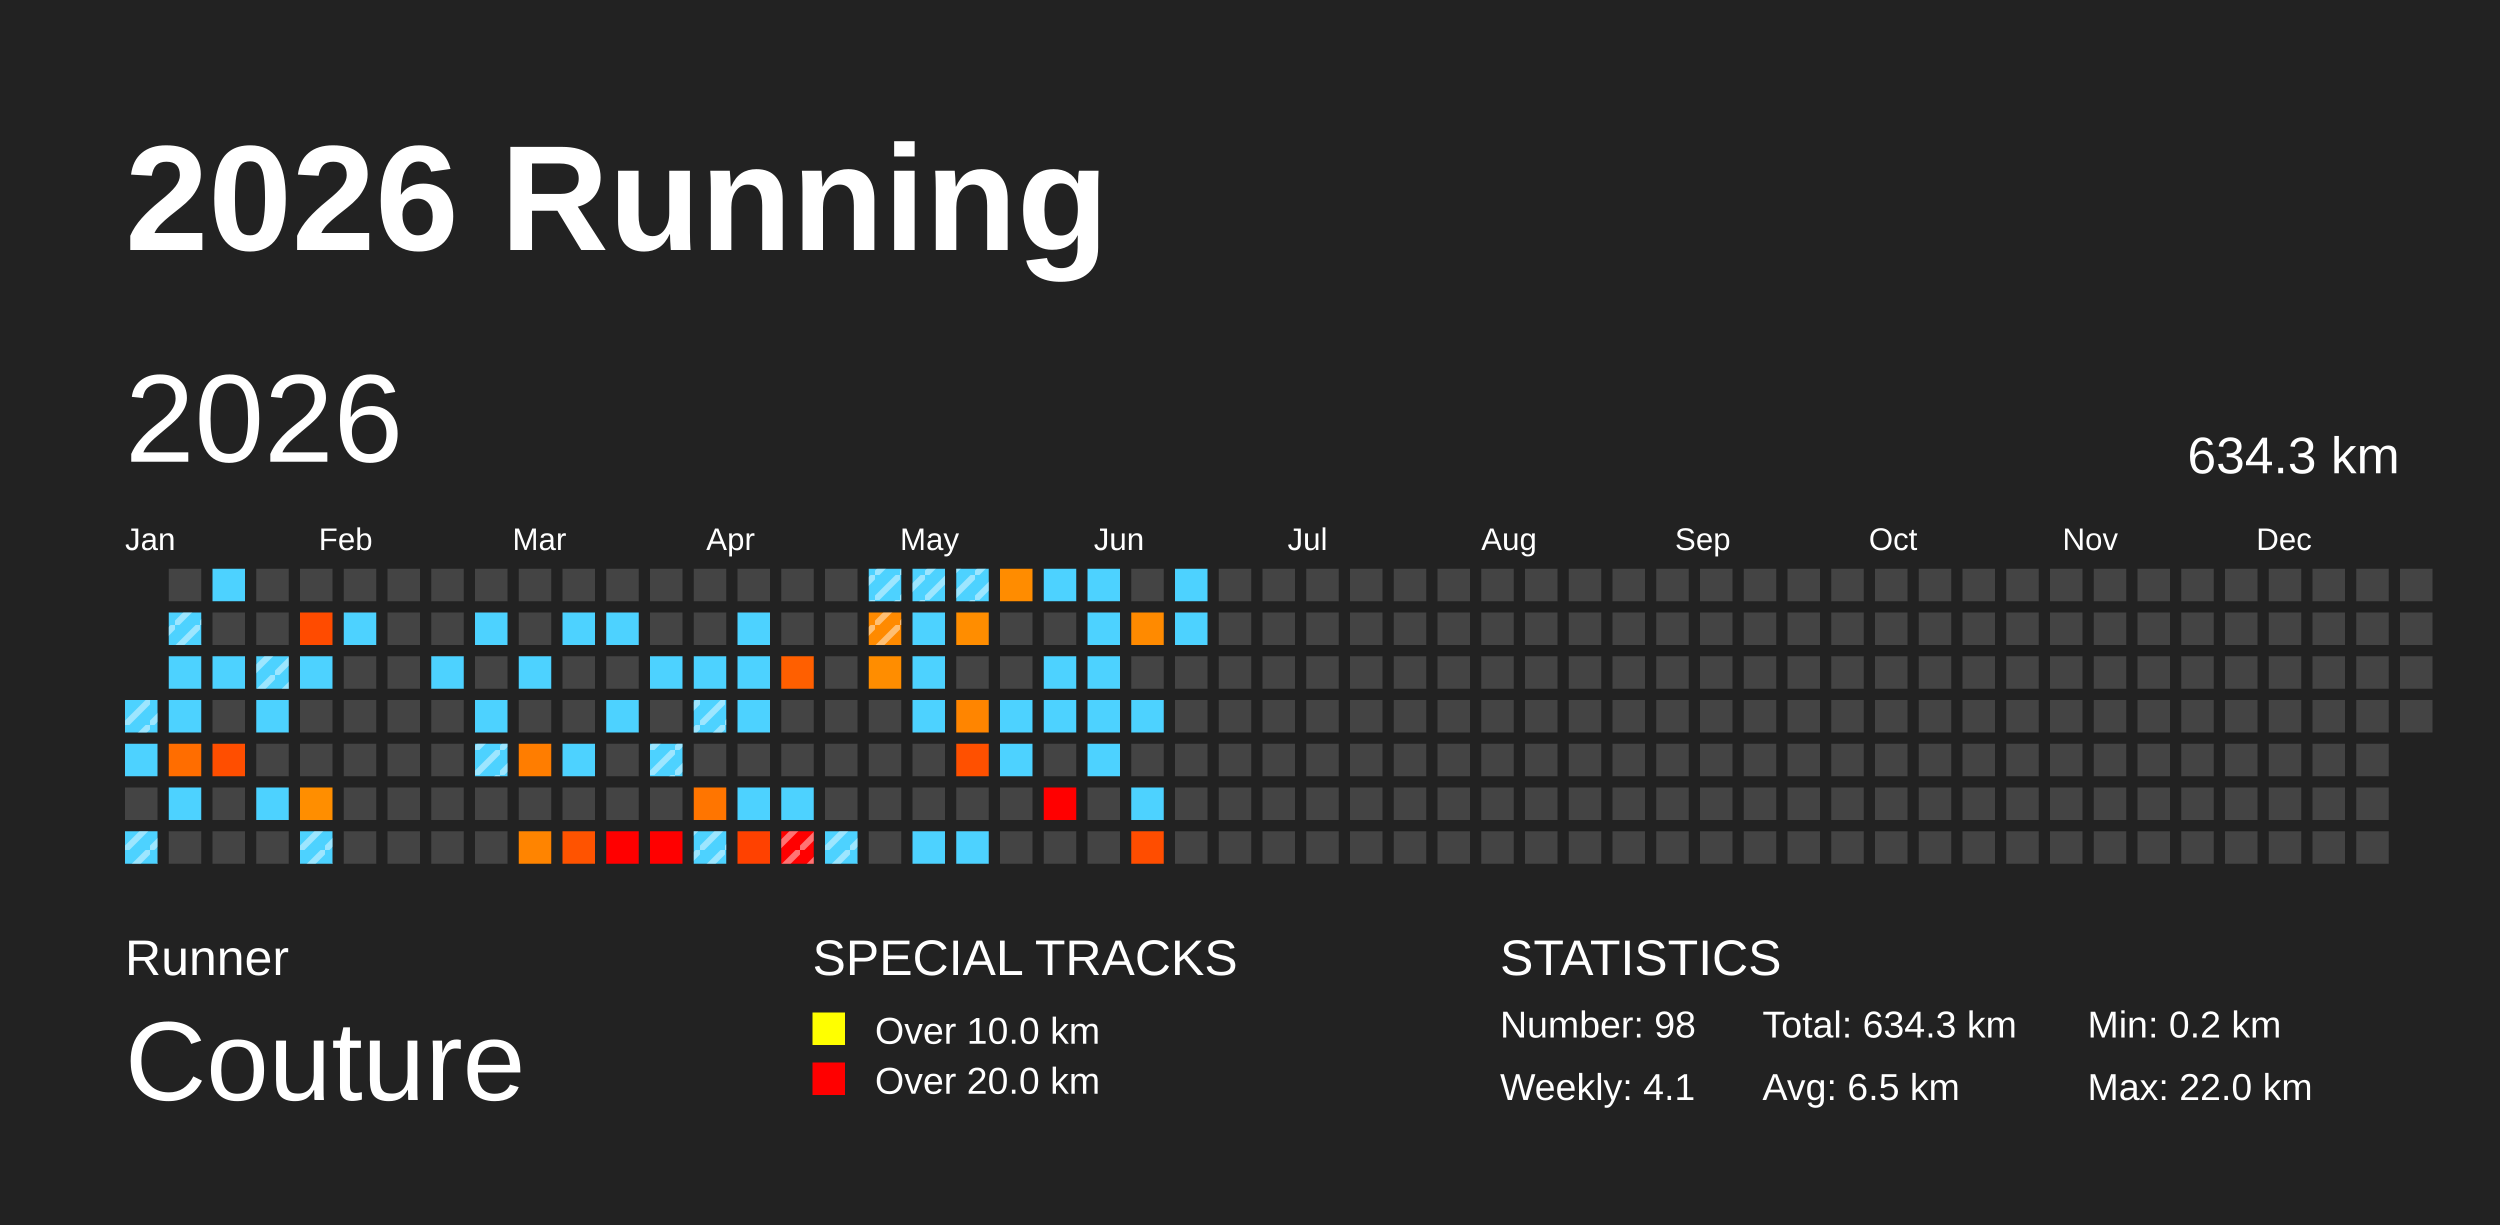
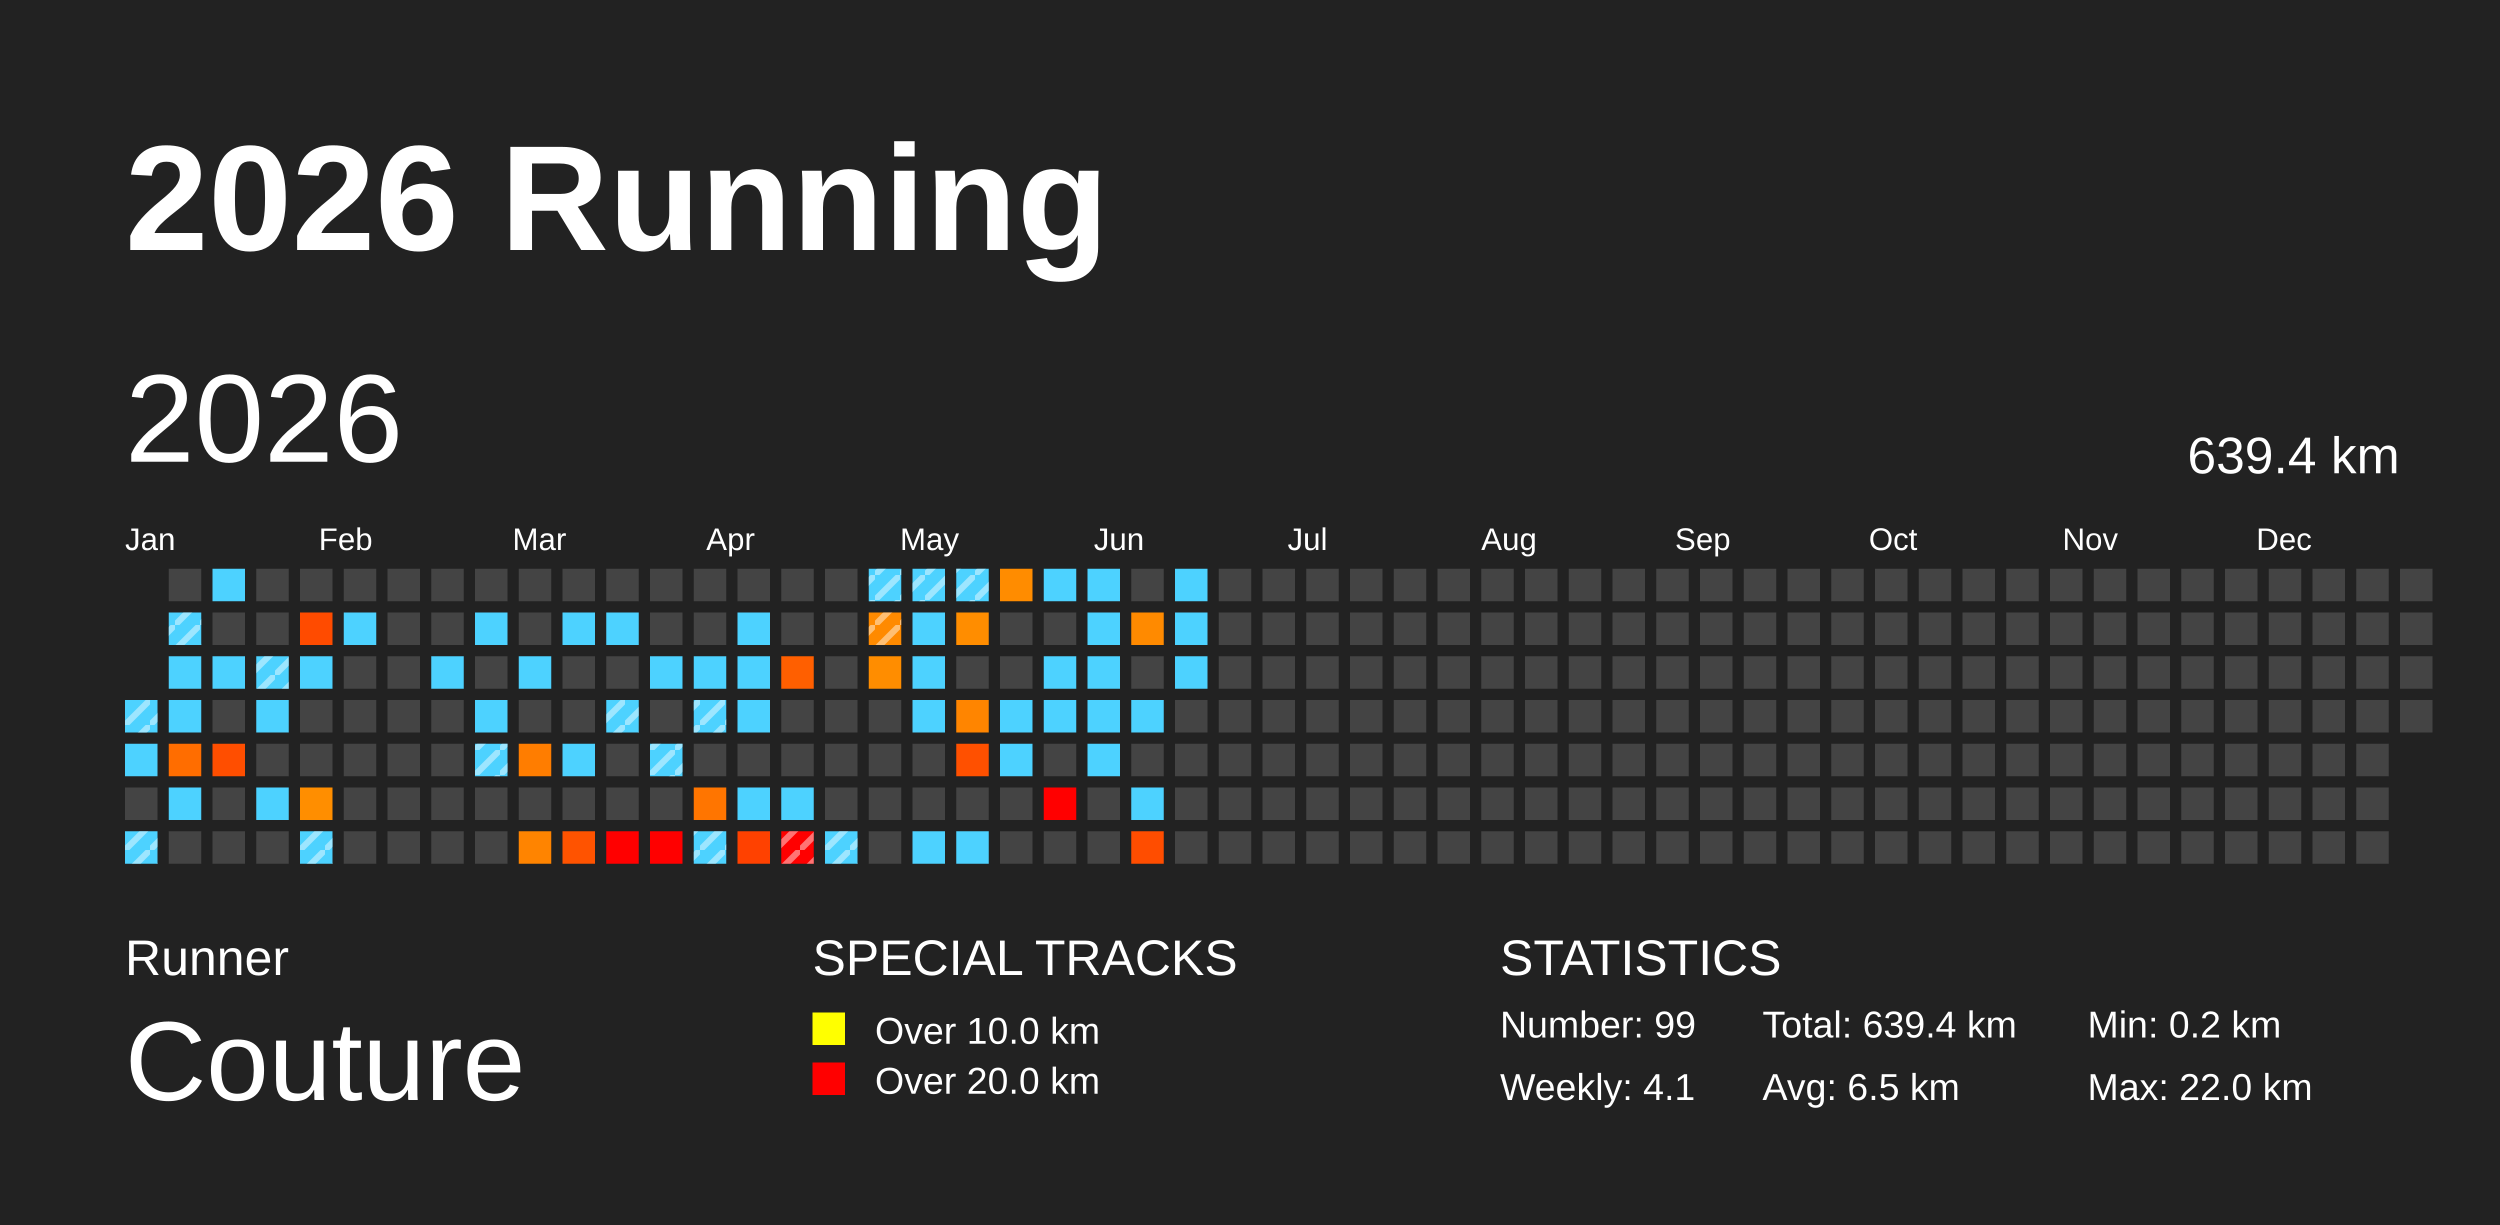
<svg xmlns="http://www.w3.org/2000/svg" baseProfile="full" height="98mm" version="1.1" viewBox="0,0,200,98" width="200mm">
  <defs>
    <pattern height="2" id="indoor-stripe" patternUnits="userSpaceOnUse" width="2">
      <line stroke="white" stroke-opacity="0.45" stroke-width="0.5" x1="0" x2="2" y1="2" y2="0" />
    </pattern>
  </defs>
  <rect fill="#222222" height="98" width="200" x="0" y="0" />
  <text fill="#FFFFFF" style="font-size:12px; font-family:Arial; font-weight:bold;" x="10" y="20">2026 Running</text>
  <text fill="#FFFFFF" style="font-size:4px; font-family:Arial" x="10" y="78">Runner</text>
  <text fill="#FFFFFF" style="font-size:9px; font-family:Arial" x="10" y="88">Couture</text>
  <text fill="#FFFFFF" style="font-size:4px; font-family:Arial" x="65" y="78">SPECIAL TRACKS</text>
  <rect fill="yellow" height="2.6" width="2.6" x="65" y="81" />
  <text fill="#FFFFFF" style="font-size:3px; font-family:Arial" x="70" y="83.5">Over 10.0 km</text>
  <rect fill="red" height="2.6" width="2.6" x="65" y="85" />
  <text fill="#FFFFFF" style="font-size:3px; font-family:Arial" x="70" y="87.5">Over 20.0 km</text>
  <text fill="#FFFFFF" style="font-size:4px; font-family:Arial" x="120" y="78">STATISTICS</text>
-   <text fill="#FFFFFF" style="font-size:3px; font-family:Arial" x="120" y="83">Number: 98</text>
+   <text fill="#FFFFFF" style="font-size:3px; font-family:Arial" x="120" y="83">Number: 99</text>
  <text fill="#FFFFFF" style="font-size:3px; font-family:Arial" x="120" y="88">Weekly: 4.1</text>
-   <text fill="#FFFFFF" style="font-size:3px; font-family:Arial" x="141" y="83">Total: 634.3 km</text>
+   <text fill="#FFFFFF" style="font-size:3px; font-family:Arial" x="141" y="83">Total: 639.4 km</text>
  <text fill="#FFFFFF" style="font-size:3px; font-family:Arial" x="141" y="88">Avg: 6.5 km</text>
  <text fill="#FFFFFF" style="font-size:3px; font-family:Arial" x="167" y="83">Min: 0.2 km</text>
  <text fill="#FFFFFF" style="font-size:3px; font-family:Arial" x="167" y="88">Max: 22.0 km</text>
  <text dominant-baseline="hanging" fill="#FFFFFF" style="font-size:10.0px; font-family:Arial;" x="10" y="30">2026</text>
-   <text dominant-baseline="hanging" fill="#FFFFFF" style="font-size:4.125px; font-family:Arial;" x="175" y="35">634.3 km</text>
+   <text dominant-baseline="hanging" fill="#FFFFFF" style="font-size:4.125px; font-family:Arial;" x="175" y="35">639.4 km</text>
  <text fill="#FFFFFF" style="font-size:2.5px; font-family:Arial" x="10.0" y="44">Jan</text>
  <text fill="#FFFFFF" style="font-size:2.5px; font-family:Arial" x="25.5" y="44">Feb</text>
  <text fill="#FFFFFF" style="font-size:2.5px; font-family:Arial" x="41.0" y="44">Mar</text>
  <text fill="#FFFFFF" style="font-size:2.5px; font-family:Arial" x="56.5" y="44">Apr</text>
  <text fill="#FFFFFF" style="font-size:2.5px; font-family:Arial" x="72.0" y="44">May</text>
  <text fill="#FFFFFF" style="font-size:2.5px; font-family:Arial" x="87.5" y="44">Jun</text>
  <text fill="#FFFFFF" style="font-size:2.5px; font-family:Arial" x="103.0" y="44">Jul</text>
  <text fill="#FFFFFF" style="font-size:2.5px; font-family:Arial" x="118.5" y="44">Aug</text>
  <text fill="#FFFFFF" style="font-size:2.5px; font-family:Arial" x="134.0" y="44">Sep</text>
  <text fill="#FFFFFF" style="font-size:2.5px; font-family:Arial" x="149.5" y="44">Oct</text>
  <text fill="#FFFFFF" style="font-size:2.5px; font-family:Arial" x="165.0" y="44">Nov</text>
  <text fill="#FFFFFF" style="font-size:2.5px; font-family:Arial" x="180.5" y="44">Dec</text>
  <rect fill="#4dd2ff" height="2.6" width="2.6" x="10.0" y="56.0" />
  <rect fill="url(#indoor-stripe)" height="2.6" width="2.6" x="10.0" y="56.0" />
  <rect fill="#4dd2ff" height="2.6" width="2.6" x="10.0" y="59.5" />
  <rect fill="#444444" height="2.6" width="2.6" x="10.0" y="63.0" />
  <rect fill="#4dd2ff" height="2.6" width="2.6" x="10.0" y="66.5" />
  <rect fill="url(#indoor-stripe)" height="2.6" width="2.6" x="10.0" y="66.5" />
  <rect fill="#444444" height="2.6" width="2.6" x="13.5" y="45.5" />
  <rect fill="#4dd2ff" height="2.6" width="2.6" x="13.5" y="49.0" />
  <rect fill="url(#indoor-stripe)" height="2.6" width="2.6" x="13.5" y="49.0" />
  <rect fill="#4dd2ff" height="2.6" width="2.6" x="13.5" y="52.5" />
  <rect fill="#4dd2ff" height="2.6" width="2.6" x="13.5" y="56.0" />
  <rect fill="#ff6d00" height="2.6" width="2.6" x="13.5" y="59.5" />
  <rect fill="#4dd2ff" height="2.6" width="2.6" x="13.5" y="63.0" />
  <rect fill="#444444" height="2.6" width="2.6" x="13.5" y="66.5" />
  <rect fill="#4dd2ff" height="2.6" width="2.6" x="17.0" y="45.5" />
  <rect fill="#444444" height="2.6" width="2.6" x="17.0" y="49.0" />
  <rect fill="#4dd2ff" height="2.6" width="2.6" x="17.0" y="52.5" />
  <rect fill="#444444" height="2.6" width="2.6" x="17.0" y="56.0" />
  <rect fill="#ff4e00" height="2.6" width="2.6" x="17.0" y="59.5" />
  <rect fill="#444444" height="2.6" width="2.6" x="17.0" y="63.0" />
  <rect fill="#444444" height="2.6" width="2.6" x="17.0" y="66.5" />
  <rect fill="#444444" height="2.6" width="2.6" x="20.5" y="45.5" />
  <rect fill="#444444" height="2.6" width="2.6" x="20.5" y="49.0" />
  <rect fill="#4dd2ff" height="2.6" width="2.6" x="20.5" y="52.5" />
  <rect fill="url(#indoor-stripe)" height="2.6" width="2.6" x="20.5" y="52.5" />
  <rect fill="#4dd2ff" height="2.6" width="2.6" x="20.5" y="56.0" />
  <rect fill="#444444" height="2.6" width="2.6" x="20.5" y="59.5" />
  <rect fill="#4dd2ff" height="2.6" width="2.6" x="20.5" y="63.0" />
  <rect fill="#444444" height="2.6" width="2.6" x="20.5" y="66.5" />
  <rect fill="#444444" height="2.6" width="2.6" x="24.0" y="45.5" />
  <rect fill="#ff4b00" height="2.6" width="2.6" x="24.0" y="49.0" />
  <rect fill="#4dd2ff" height="2.6" width="2.6" x="24.0" y="52.5" />
  <rect fill="#444444" height="2.6" width="2.6" x="24.0" y="56.0" />
  <rect fill="#444444" height="2.6" width="2.6" x="24.0" y="59.5" />
  <rect fill="#ff8e00" height="2.6" width="2.6" x="24.0" y="63.0" />
  <rect fill="#4dd2ff" height="2.6" width="2.6" x="24.0" y="66.5" />
  <rect fill="url(#indoor-stripe)" height="2.6" width="2.6" x="24.0" y="66.5" />
  <rect fill="#444444" height="2.6" width="2.6" x="27.5" y="45.5" />
  <rect fill="#4dd2ff" height="2.6" width="2.6" x="27.5" y="49.0" />
  <rect fill="#444444" height="2.6" width="2.6" x="27.5" y="52.5" />
  <rect fill="#444444" height="2.6" width="2.6" x="27.5" y="56.0" />
  <rect fill="#444444" height="2.6" width="2.6" x="27.5" y="59.5" />
  <rect fill="#444444" height="2.6" width="2.6" x="27.5" y="63.0" />
  <rect fill="#444444" height="2.6" width="2.6" x="27.5" y="66.5" />
  <rect fill="#444444" height="2.6" width="2.6" x="31.0" y="45.5" />
  <rect fill="#444444" height="2.6" width="2.6" x="31.0" y="49.0" />
  <rect fill="#444444" height="2.6" width="2.6" x="31.0" y="52.5" />
  <rect fill="#444444" height="2.6" width="2.6" x="31.0" y="56.0" />
  <rect fill="#444444" height="2.6" width="2.6" x="31.0" y="59.5" />
  <rect fill="#444444" height="2.6" width="2.6" x="31.0" y="63.0" />
  <rect fill="#444444" height="2.6" width="2.6" x="31.0" y="66.5" />
  <rect fill="#444444" height="2.6" width="2.6" x="34.5" y="45.5" />
  <rect fill="#444444" height="2.6" width="2.6" x="34.5" y="49.0" />
  <rect fill="#4dd2ff" height="2.6" width="2.6" x="34.5" y="52.5" />
  <rect fill="#444444" height="2.6" width="2.6" x="34.5" y="56.0" />
  <rect fill="#444444" height="2.6" width="2.6" x="34.5" y="59.5" />
  <rect fill="#444444" height="2.6" width="2.6" x="34.5" y="63.0" />
  <rect fill="#444444" height="2.6" width="2.6" x="34.5" y="66.5" />
  <rect fill="#444444" height="2.6" width="2.6" x="38.0" y="45.5" />
  <rect fill="#4dd2ff" height="2.6" width="2.6" x="38.0" y="49.0" />
  <rect fill="#444444" height="2.6" width="2.6" x="38.0" y="52.5" />
  <rect fill="#4dd2ff" height="2.6" width="2.6" x="38.0" y="56.0" />
  <rect fill="#4dd2ff" height="2.6" width="2.6" x="38.0" y="59.5" />
  <rect fill="url(#indoor-stripe)" height="2.6" width="2.6" x="38.0" y="59.5" />
  <rect fill="#444444" height="2.6" width="2.6" x="38.0" y="63.0" />
  <rect fill="#444444" height="2.6" width="2.6" x="38.0" y="66.5" />
  <rect fill="#444444" height="2.6" width="2.6" x="41.5" y="45.5" />
  <rect fill="#444444" height="2.6" width="2.6" x="41.5" y="49.0" />
  <rect fill="#4dd2ff" height="2.6" width="2.6" x="41.5" y="52.5" />
  <rect fill="#444444" height="2.6" width="2.6" x="41.5" y="56.0" />
  <rect fill="#ff7d00" height="2.6" width="2.6" x="41.5" y="59.5" />
  <rect fill="#444444" height="2.6" width="2.6" x="41.5" y="63.0" />
  <rect fill="#ff8400" height="2.6" width="2.6" x="41.5" y="66.5" />
  <rect fill="#444444" height="2.6" width="2.6" x="45.0" y="45.5" />
  <rect fill="#4dd2ff" height="2.6" width="2.6" x="45.0" y="49.0" />
  <rect fill="#444444" height="2.6" width="2.6" x="45.0" y="52.5" />
  <rect fill="#444444" height="2.6" width="2.6" x="45.0" y="56.0" />
  <rect fill="#4dd2ff" height="2.6" width="2.6" x="45.0" y="59.5" />
  <rect fill="#444444" height="2.6" width="2.6" x="45.0" y="63.0" />
  <rect fill="#ff5300" height="2.6" width="2.6" x="45.0" y="66.5" />
  <rect fill="#444444" height="2.6" width="2.6" x="48.5" y="45.5" />
  <rect fill="#4dd2ff" height="2.6" width="2.6" x="48.5" y="49.0" />
  <rect fill="#444444" height="2.6" width="2.6" x="48.5" y="52.5" />
  <rect fill="#4dd2ff" height="2.6" width="2.6" x="48.5" y="56.0" />
+   <rect fill="url(#indoor-stripe)" height="2.6" width="2.6" x="48.5" y="56.0" />
  <rect fill="#444444" height="2.6" width="2.6" x="48.5" y="59.5" />
  <rect fill="#444444" height="2.6" width="2.6" x="48.5" y="63.0" />
  <rect fill="red" height="2.6" width="2.6" x="48.5" y="66.5" />
  <rect fill="#444444" height="2.6" width="2.6" x="52.0" y="45.5" />
  <rect fill="#444444" height="2.6" width="2.6" x="52.0" y="49.0" />
  <rect fill="#4dd2ff" height="2.6" width="2.6" x="52.0" y="52.5" />
  <rect fill="#444444" height="2.6" width="2.6" x="52.0" y="56.0" />
  <rect fill="#4dd2ff" height="2.6" width="2.6" x="52.0" y="59.5" />
  <rect fill="url(#indoor-stripe)" height="2.6" width="2.6" x="52.0" y="59.5" />
  <rect fill="#444444" height="2.6" width="2.6" x="52.0" y="63.0" />
  <rect fill="red" height="2.6" width="2.6" x="52.0" y="66.5" />
  <rect fill="#444444" height="2.6" width="2.6" x="55.5" y="45.5" />
  <rect fill="#444444" height="2.6" width="2.6" x="55.5" y="49.0" />
  <rect fill="#4dd2ff" height="2.6" width="2.6" x="55.5" y="52.5" />
  <rect fill="#4dd2ff" height="2.6" width="2.6" x="55.5" y="56.0" />
  <rect fill="url(#indoor-stripe)" height="2.6" width="2.6" x="55.5" y="56.0" />
  <rect fill="#444444" height="2.6" width="2.6" x="55.5" y="59.5" />
  <rect fill="#ff7500" height="2.6" width="2.6" x="55.5" y="63.0" />
  <rect fill="#4dd2ff" height="2.6" width="2.6" x="55.5" y="66.5" />
  <rect fill="url(#indoor-stripe)" height="2.6" width="2.6" x="55.5" y="66.5" />
  <rect fill="#444444" height="2.6" width="2.6" x="59.0" y="45.5" />
  <rect fill="#4dd2ff" height="2.6" width="2.6" x="59.0" y="49.0" />
  <rect fill="#4dd2ff" height="2.6" width="2.6" x="59.0" y="52.5" />
  <rect fill="#4dd2ff" height="2.6" width="2.6" x="59.0" y="56.0" />
  <rect fill="#444444" height="2.6" width="2.6" x="59.0" y="59.5" />
  <rect fill="#4dd2ff" height="2.6" width="2.6" x="59.0" y="63.0" />
  <rect fill="#ff4100" height="2.6" width="2.6" x="59.0" y="66.5" />
  <rect fill="#444444" height="2.6" width="2.6" x="62.5" y="45.5" />
  <rect fill="#444444" height="2.6" width="2.6" x="62.5" y="49.0" />
  <rect fill="#ff5f00" height="2.6" width="2.6" x="62.5" y="52.5" />
  <rect fill="#444444" height="2.6" width="2.6" x="62.5" y="56.0" />
  <rect fill="#444444" height="2.6" width="2.6" x="62.5" y="59.5" />
  <rect fill="#4dd2ff" height="2.6" width="2.6" x="62.5" y="63.0" />
  <rect fill="red" height="2.6" width="2.6" x="62.5" y="66.5" />
  <rect fill="url(#indoor-stripe)" height="2.6" width="2.6" x="62.5" y="66.5" />
  <rect fill="#444444" height="2.6" width="2.6" x="66.0" y="45.5" />
  <rect fill="#444444" height="2.6" width="2.6" x="66.0" y="49.0" />
  <rect fill="#444444" height="2.6" width="2.6" x="66.0" y="52.5" />
  <rect fill="#444444" height="2.6" width="2.6" x="66.0" y="56.0" />
  <rect fill="#444444" height="2.6" width="2.6" x="66.0" y="59.5" />
  <rect fill="#444444" height="2.6" width="2.6" x="66.0" y="63.0" />
  <rect fill="#4dd2ff" height="2.6" width="2.6" x="66.0" y="66.5" />
  <rect fill="url(#indoor-stripe)" height="2.6" width="2.6" x="66.0" y="66.5" />
  <rect fill="#4dd2ff" height="2.6" width="2.6" x="69.5" y="45.5" />
  <rect fill="url(#indoor-stripe)" height="2.6" width="2.6" x="69.5" y="45.5" />
  <rect fill="#ff8a00" height="2.6" width="2.6" x="69.5" y="49.0" />
  <rect fill="url(#indoor-stripe)" height="2.6" width="2.6" x="69.5" y="49.0" />
  <rect fill="#ff8d00" height="2.6" width="2.6" x="69.5" y="52.5" />
  <rect fill="#444444" height="2.6" width="2.6" x="69.5" y="56.0" />
  <rect fill="#444444" height="2.6" width="2.6" x="69.5" y="59.5" />
  <rect fill="#444444" height="2.6" width="2.6" x="69.5" y="63.0" />
  <rect fill="#444444" height="2.6" width="2.6" x="69.5" y="66.5" />
  <rect fill="#4dd2ff" height="2.6" width="2.6" x="73.0" y="45.5" />
  <rect fill="url(#indoor-stripe)" height="2.6" width="2.6" x="73.0" y="45.5" />
  <rect fill="#4dd2ff" height="2.6" width="2.6" x="73.0" y="49.0" />
  <rect fill="#4dd2ff" height="2.6" width="2.6" x="73.0" y="52.5" />
  <rect fill="#4dd2ff" height="2.6" width="2.6" x="73.0" y="56.0" />
  <rect fill="#444444" height="2.6" width="2.6" x="73.0" y="59.5" />
  <rect fill="#444444" height="2.6" width="2.6" x="73.0" y="63.0" />
  <rect fill="#4dd2ff" height="2.6" width="2.6" x="73.0" y="66.5" />
  <rect fill="#4dd2ff" height="2.6" width="2.6" x="76.5" y="45.5" />
  <rect fill="url(#indoor-stripe)" height="2.6" width="2.6" x="76.5" y="45.5" />
  <rect fill="#ff8d00" height="2.6" width="2.6" x="76.5" y="49.0" />
  <rect fill="#444444" height="2.6" width="2.6" x="76.5" y="52.5" />
  <rect fill="#ff8500" height="2.6" width="2.6" x="76.5" y="56.0" />
  <rect fill="#ff5000" height="2.6" width="2.6" x="76.5" y="59.5" />
  <rect fill="#444444" height="2.6" width="2.6" x="76.5" y="63.0" />
  <rect fill="#4dd2ff" height="2.6" width="2.6" x="76.5" y="66.5" />
  <rect fill="#ff8c00" height="2.6" width="2.6" x="80.0" y="45.5" />
  <rect fill="#444444" height="2.6" width="2.6" x="80.0" y="49.0" />
  <rect fill="#444444" height="2.6" width="2.6" x="80.0" y="52.5" />
  <rect fill="#4dd2ff" height="2.6" width="2.6" x="80.0" y="56.0" />
  <rect fill="#4dd2ff" height="2.6" width="2.6" x="80.0" y="59.5" />
  <rect fill="#444444" height="2.6" width="2.6" x="80.0" y="63.0" />
  <rect fill="#444444" height="2.6" width="2.6" x="80.0" y="66.5" />
  <rect fill="#4dd2ff" height="2.6" width="2.6" x="83.5" y="45.5" />
  <rect fill="#444444" height="2.6" width="2.6" x="83.5" y="49.0" />
  <rect fill="#4dd2ff" height="2.6" width="2.6" x="83.5" y="52.5" />
  <rect fill="#4dd2ff" height="2.6" width="2.6" x="83.5" y="56.0" />
  <rect fill="#444444" height="2.6" width="2.6" x="83.5" y="59.5" />
  <rect fill="red" height="2.6" width="2.6" x="83.5" y="63.0" />
  <rect fill="#444444" height="2.6" width="2.6" x="83.5" y="66.5" />
  <rect fill="#4dd2ff" height="2.6" width="2.6" x="87.0" y="45.5" />
  <rect fill="#4dd2ff" height="2.6" width="2.6" x="87.0" y="49.0" />
  <rect fill="#4dd2ff" height="2.6" width="2.6" x="87.0" y="52.5" />
  <rect fill="#4dd2ff" height="2.6" width="2.6" x="87.0" y="56.0" />
  <rect fill="#4dd2ff" height="2.6" width="2.6" x="87.0" y="59.5" />
  <rect fill="#444444" height="2.6" width="2.6" x="87.0" y="63.0" />
  <rect fill="#444444" height="2.6" width="2.6" x="87.0" y="66.5" />
  <rect fill="#444444" height="2.6" width="2.6" x="90.5" y="45.5" />
  <rect fill="#ff8a00" height="2.6" width="2.6" x="90.5" y="49.0" />
  <rect fill="#444444" height="2.6" width="2.6" x="90.5" y="52.5" />
  <rect fill="#4dd2ff" height="2.6" width="2.6" x="90.5" y="56.0" />
  <rect fill="#444444" height="2.6" width="2.6" x="90.5" y="59.5" />
  <rect fill="#4dd2ff" height="2.6" width="2.6" x="90.5" y="63.0" />
  <rect fill="#ff4d00" height="2.6" width="2.6" x="90.5" y="66.5" />
  <rect fill="#4dd2ff" height="2.6" width="2.6" x="94.0" y="45.5" />
  <rect fill="#4dd2ff" height="2.6" width="2.6" x="94.0" y="49.0" />
-   <rect fill="#444444" height="2.6" width="2.6" x="94.0" y="52.5" />
+   <rect fill="#4dd2ff" height="2.6" width="2.6" x="94.0" y="52.5" />
  <rect fill="#444444" height="2.6" width="2.6" x="94.0" y="56.0" />
  <rect fill="#444444" height="2.6" width="2.6" x="94.0" y="59.5" />
  <rect fill="#444444" height="2.6" width="2.6" x="94.0" y="63.0" />
  <rect fill="#444444" height="2.6" width="2.6" x="94.0" y="66.5" />
  <rect fill="#444444" height="2.6" width="2.6" x="97.5" y="45.5" />
  <rect fill="#444444" height="2.6" width="2.6" x="97.5" y="49.0" />
  <rect fill="#444444" height="2.6" width="2.6" x="97.5" y="52.5" />
  <rect fill="#444444" height="2.6" width="2.6" x="97.5" y="56.0" />
  <rect fill="#444444" height="2.6" width="2.6" x="97.5" y="59.5" />
  <rect fill="#444444" height="2.6" width="2.6" x="97.5" y="63.0" />
  <rect fill="#444444" height="2.6" width="2.6" x="97.5" y="66.5" />
  <rect fill="#444444" height="2.6" width="2.6" x="101.0" y="45.5" />
  <rect fill="#444444" height="2.6" width="2.6" x="101.0" y="49.0" />
  <rect fill="#444444" height="2.6" width="2.6" x="101.0" y="52.5" />
  <rect fill="#444444" height="2.6" width="2.6" x="101.0" y="56.0" />
  <rect fill="#444444" height="2.6" width="2.6" x="101.0" y="59.5" />
  <rect fill="#444444" height="2.6" width="2.6" x="101.0" y="63.0" />
  <rect fill="#444444" height="2.6" width="2.6" x="101.0" y="66.5" />
  <rect fill="#444444" height="2.6" width="2.6" x="104.5" y="45.5" />
  <rect fill="#444444" height="2.6" width="2.6" x="104.5" y="49.0" />
  <rect fill="#444444" height="2.6" width="2.6" x="104.5" y="52.5" />
  <rect fill="#444444" height="2.6" width="2.6" x="104.5" y="56.0" />
  <rect fill="#444444" height="2.6" width="2.6" x="104.5" y="59.5" />
  <rect fill="#444444" height="2.6" width="2.6" x="104.5" y="63.0" />
  <rect fill="#444444" height="2.6" width="2.6" x="104.5" y="66.5" />
  <rect fill="#444444" height="2.6" width="2.6" x="108.0" y="45.5" />
  <rect fill="#444444" height="2.6" width="2.6" x="108.0" y="49.0" />
  <rect fill="#444444" height="2.6" width="2.6" x="108.0" y="52.5" />
  <rect fill="#444444" height="2.6" width="2.6" x="108.0" y="56.0" />
  <rect fill="#444444" height="2.6" width="2.6" x="108.0" y="59.5" />
  <rect fill="#444444" height="2.6" width="2.6" x="108.0" y="63.0" />
  <rect fill="#444444" height="2.6" width="2.6" x="108.0" y="66.5" />
  <rect fill="#444444" height="2.6" width="2.6" x="111.5" y="45.5" />
  <rect fill="#444444" height="2.6" width="2.6" x="111.5" y="49.0" />
  <rect fill="#444444" height="2.6" width="2.6" x="111.5" y="52.5" />
  <rect fill="#444444" height="2.6" width="2.6" x="111.5" y="56.0" />
  <rect fill="#444444" height="2.6" width="2.6" x="111.5" y="59.5" />
  <rect fill="#444444" height="2.6" width="2.6" x="111.5" y="63.0" />
  <rect fill="#444444" height="2.6" width="2.6" x="111.5" y="66.5" />
  <rect fill="#444444" height="2.6" width="2.6" x="115.0" y="45.5" />
  <rect fill="#444444" height="2.6" width="2.6" x="115.0" y="49.0" />
  <rect fill="#444444" height="2.6" width="2.6" x="115.0" y="52.5" />
  <rect fill="#444444" height="2.6" width="2.6" x="115.0" y="56.0" />
  <rect fill="#444444" height="2.6" width="2.6" x="115.0" y="59.5" />
  <rect fill="#444444" height="2.6" width="2.6" x="115.0" y="63.0" />
  <rect fill="#444444" height="2.6" width="2.6" x="115.0" y="66.5" />
  <rect fill="#444444" height="2.6" width="2.6" x="118.5" y="45.5" />
  <rect fill="#444444" height="2.6" width="2.6" x="118.5" y="49.0" />
  <rect fill="#444444" height="2.6" width="2.6" x="118.5" y="52.5" />
  <rect fill="#444444" height="2.6" width="2.6" x="118.5" y="56.0" />
  <rect fill="#444444" height="2.6" width="2.6" x="118.5" y="59.5" />
  <rect fill="#444444" height="2.6" width="2.6" x="118.5" y="63.0" />
  <rect fill="#444444" height="2.6" width="2.6" x="118.5" y="66.5" />
  <rect fill="#444444" height="2.6" width="2.6" x="122.0" y="45.5" />
  <rect fill="#444444" height="2.6" width="2.6" x="122.0" y="49.0" />
  <rect fill="#444444" height="2.6" width="2.6" x="122.0" y="52.5" />
  <rect fill="#444444" height="2.6" width="2.6" x="122.0" y="56.0" />
  <rect fill="#444444" height="2.6" width="2.6" x="122.0" y="59.5" />
  <rect fill="#444444" height="2.6" width="2.6" x="122.0" y="63.0" />
  <rect fill="#444444" height="2.6" width="2.6" x="122.0" y="66.5" />
  <rect fill="#444444" height="2.6" width="2.6" x="125.5" y="45.5" />
  <rect fill="#444444" height="2.6" width="2.6" x="125.5" y="49.0" />
  <rect fill="#444444" height="2.6" width="2.6" x="125.5" y="52.5" />
  <rect fill="#444444" height="2.6" width="2.6" x="125.5" y="56.0" />
  <rect fill="#444444" height="2.6" width="2.6" x="125.5" y="59.5" />
  <rect fill="#444444" height="2.6" width="2.6" x="125.5" y="63.0" />
  <rect fill="#444444" height="2.6" width="2.6" x="125.5" y="66.5" />
  <rect fill="#444444" height="2.6" width="2.6" x="129.0" y="45.5" />
  <rect fill="#444444" height="2.6" width="2.6" x="129.0" y="49.0" />
  <rect fill="#444444" height="2.6" width="2.6" x="129.0" y="52.5" />
  <rect fill="#444444" height="2.6" width="2.6" x="129.0" y="56.0" />
  <rect fill="#444444" height="2.6" width="2.6" x="129.0" y="59.5" />
  <rect fill="#444444" height="2.6" width="2.6" x="129.0" y="63.0" />
  <rect fill="#444444" height="2.6" width="2.6" x="129.0" y="66.5" />
  <rect fill="#444444" height="2.6" width="2.6" x="132.5" y="45.5" />
  <rect fill="#444444" height="2.6" width="2.6" x="132.5" y="49.0" />
  <rect fill="#444444" height="2.6" width="2.6" x="132.5" y="52.5" />
  <rect fill="#444444" height="2.6" width="2.6" x="132.5" y="56.0" />
  <rect fill="#444444" height="2.6" width="2.6" x="132.5" y="59.5" />
  <rect fill="#444444" height="2.6" width="2.6" x="132.5" y="63.0" />
  <rect fill="#444444" height="2.6" width="2.6" x="132.5" y="66.5" />
  <rect fill="#444444" height="2.6" width="2.6" x="136.0" y="45.5" />
  <rect fill="#444444" height="2.6" width="2.6" x="136.0" y="49.0" />
  <rect fill="#444444" height="2.6" width="2.6" x="136.0" y="52.5" />
  <rect fill="#444444" height="2.6" width="2.6" x="136.0" y="56.0" />
  <rect fill="#444444" height="2.6" width="2.6" x="136.0" y="59.5" />
  <rect fill="#444444" height="2.6" width="2.6" x="136.0" y="63.0" />
  <rect fill="#444444" height="2.6" width="2.6" x="136.0" y="66.5" />
  <rect fill="#444444" height="2.6" width="2.6" x="139.5" y="45.5" />
  <rect fill="#444444" height="2.6" width="2.6" x="139.5" y="49.0" />
  <rect fill="#444444" height="2.6" width="2.6" x="139.5" y="52.5" />
  <rect fill="#444444" height="2.6" width="2.6" x="139.5" y="56.0" />
  <rect fill="#444444" height="2.6" width="2.6" x="139.5" y="59.5" />
  <rect fill="#444444" height="2.6" width="2.6" x="139.5" y="63.0" />
  <rect fill="#444444" height="2.6" width="2.6" x="139.5" y="66.5" />
  <rect fill="#444444" height="2.6" width="2.6" x="143.0" y="45.5" />
  <rect fill="#444444" height="2.6" width="2.6" x="143.0" y="49.0" />
  <rect fill="#444444" height="2.6" width="2.6" x="143.0" y="52.5" />
  <rect fill="#444444" height="2.6" width="2.6" x="143.0" y="56.0" />
  <rect fill="#444444" height="2.6" width="2.6" x="143.0" y="59.5" />
  <rect fill="#444444" height="2.6" width="2.6" x="143.0" y="63.0" />
  <rect fill="#444444" height="2.6" width="2.6" x="143.0" y="66.5" />
  <rect fill="#444444" height="2.6" width="2.6" x="146.5" y="45.5" />
  <rect fill="#444444" height="2.6" width="2.6" x="146.5" y="49.0" />
  <rect fill="#444444" height="2.6" width="2.6" x="146.5" y="52.5" />
  <rect fill="#444444" height="2.6" width="2.6" x="146.5" y="56.0" />
  <rect fill="#444444" height="2.6" width="2.6" x="146.5" y="59.5" />
  <rect fill="#444444" height="2.6" width="2.6" x="146.5" y="63.0" />
  <rect fill="#444444" height="2.6" width="2.6" x="146.5" y="66.5" />
  <rect fill="#444444" height="2.6" width="2.6" x="150.0" y="45.5" />
  <rect fill="#444444" height="2.6" width="2.6" x="150.0" y="49.0" />
  <rect fill="#444444" height="2.6" width="2.6" x="150.0" y="52.5" />
  <rect fill="#444444" height="2.6" width="2.6" x="150.0" y="56.0" />
  <rect fill="#444444" height="2.6" width="2.6" x="150.0" y="59.5" />
  <rect fill="#444444" height="2.6" width="2.6" x="150.0" y="63.0" />
  <rect fill="#444444" height="2.6" width="2.6" x="150.0" y="66.5" />
  <rect fill="#444444" height="2.6" width="2.6" x="153.5" y="45.5" />
  <rect fill="#444444" height="2.6" width="2.6" x="153.5" y="49.0" />
  <rect fill="#444444" height="2.6" width="2.6" x="153.5" y="52.5" />
  <rect fill="#444444" height="2.6" width="2.6" x="153.5" y="56.0" />
  <rect fill="#444444" height="2.6" width="2.6" x="153.5" y="59.5" />
  <rect fill="#444444" height="2.6" width="2.6" x="153.5" y="63.0" />
  <rect fill="#444444" height="2.6" width="2.6" x="153.5" y="66.5" />
  <rect fill="#444444" height="2.6" width="2.6" x="157.0" y="45.5" />
  <rect fill="#444444" height="2.6" width="2.6" x="157.0" y="49.0" />
  <rect fill="#444444" height="2.6" width="2.6" x="157.0" y="52.5" />
  <rect fill="#444444" height="2.6" width="2.6" x="157.0" y="56.0" />
  <rect fill="#444444" height="2.6" width="2.6" x="157.0" y="59.5" />
  <rect fill="#444444" height="2.6" width="2.6" x="157.0" y="63.0" />
  <rect fill="#444444" height="2.6" width="2.6" x="157.0" y="66.5" />
  <rect fill="#444444" height="2.6" width="2.6" x="160.5" y="45.5" />
  <rect fill="#444444" height="2.6" width="2.6" x="160.5" y="49.0" />
  <rect fill="#444444" height="2.6" width="2.6" x="160.5" y="52.5" />
  <rect fill="#444444" height="2.6" width="2.6" x="160.5" y="56.0" />
  <rect fill="#444444" height="2.6" width="2.6" x="160.5" y="59.5" />
  <rect fill="#444444" height="2.6" width="2.6" x="160.5" y="63.0" />
  <rect fill="#444444" height="2.6" width="2.6" x="160.5" y="66.5" />
  <rect fill="#444444" height="2.6" width="2.6" x="164.0" y="45.5" />
  <rect fill="#444444" height="2.6" width="2.6" x="164.0" y="49.0" />
  <rect fill="#444444" height="2.6" width="2.6" x="164.0" y="52.5" />
  <rect fill="#444444" height="2.6" width="2.6" x="164.0" y="56.0" />
  <rect fill="#444444" height="2.6" width="2.6" x="164.0" y="59.5" />
  <rect fill="#444444" height="2.6" width="2.6" x="164.0" y="63.0" />
  <rect fill="#444444" height="2.6" width="2.6" x="164.0" y="66.5" />
  <rect fill="#444444" height="2.6" width="2.6" x="167.5" y="45.5" />
  <rect fill="#444444" height="2.6" width="2.6" x="167.5" y="49.0" />
  <rect fill="#444444" height="2.6" width="2.6" x="167.5" y="52.5" />
  <rect fill="#444444" height="2.6" width="2.6" x="167.5" y="56.0" />
  <rect fill="#444444" height="2.6" width="2.6" x="167.5" y="59.5" />
  <rect fill="#444444" height="2.6" width="2.6" x="167.5" y="63.0" />
  <rect fill="#444444" height="2.6" width="2.6" x="167.5" y="66.5" />
  <rect fill="#444444" height="2.6" width="2.6" x="171.0" y="45.5" />
  <rect fill="#444444" height="2.6" width="2.6" x="171.0" y="49.0" />
  <rect fill="#444444" height="2.6" width="2.6" x="171.0" y="52.5" />
  <rect fill="#444444" height="2.6" width="2.6" x="171.0" y="56.0" />
  <rect fill="#444444" height="2.6" width="2.6" x="171.0" y="59.5" />
  <rect fill="#444444" height="2.6" width="2.6" x="171.0" y="63.0" />
  <rect fill="#444444" height="2.6" width="2.6" x="171.0" y="66.5" />
  <rect fill="#444444" height="2.6" width="2.6" x="174.5" y="45.5" />
  <rect fill="#444444" height="2.6" width="2.6" x="174.5" y="49.0" />
  <rect fill="#444444" height="2.6" width="2.6" x="174.5" y="52.5" />
  <rect fill="#444444" height="2.6" width="2.6" x="174.5" y="56.0" />
  <rect fill="#444444" height="2.6" width="2.6" x="174.5" y="59.5" />
  <rect fill="#444444" height="2.6" width="2.6" x="174.5" y="63.0" />
  <rect fill="#444444" height="2.6" width="2.6" x="174.5" y="66.5" />
  <rect fill="#444444" height="2.6" width="2.6" x="178.0" y="45.5" />
  <rect fill="#444444" height="2.6" width="2.6" x="178.0" y="49.0" />
  <rect fill="#444444" height="2.6" width="2.6" x="178.0" y="52.5" />
  <rect fill="#444444" height="2.6" width="2.6" x="178.0" y="56.0" />
  <rect fill="#444444" height="2.6" width="2.6" x="178.0" y="59.5" />
  <rect fill="#444444" height="2.6" width="2.6" x="178.0" y="63.0" />
  <rect fill="#444444" height="2.6" width="2.6" x="178.0" y="66.5" />
  <rect fill="#444444" height="2.6" width="2.6" x="181.5" y="45.5" />
  <rect fill="#444444" height="2.6" width="2.6" x="181.5" y="49.0" />
  <rect fill="#444444" height="2.6" width="2.6" x="181.5" y="52.5" />
  <rect fill="#444444" height="2.6" width="2.6" x="181.5" y="56.0" />
  <rect fill="#444444" height="2.6" width="2.6" x="181.5" y="59.5" />
  <rect fill="#444444" height="2.6" width="2.6" x="181.5" y="63.0" />
  <rect fill="#444444" height="2.6" width="2.6" x="181.5" y="66.5" />
  <rect fill="#444444" height="2.6" width="2.6" x="185.0" y="45.5" />
  <rect fill="#444444" height="2.6" width="2.6" x="185.0" y="49.0" />
  <rect fill="#444444" height="2.6" width="2.6" x="185.0" y="52.5" />
  <rect fill="#444444" height="2.6" width="2.6" x="185.0" y="56.0" />
  <rect fill="#444444" height="2.6" width="2.6" x="185.0" y="59.5" />
  <rect fill="#444444" height="2.6" width="2.6" x="185.0" y="63.0" />
  <rect fill="#444444" height="2.6" width="2.6" x="185.0" y="66.5" />
  <rect fill="#444444" height="2.6" width="2.6" x="188.5" y="45.5" />
  <rect fill="#444444" height="2.6" width="2.6" x="188.5" y="49.0" />
  <rect fill="#444444" height="2.6" width="2.6" x="188.5" y="52.5" />
  <rect fill="#444444" height="2.6" width="2.6" x="188.5" y="56.0" />
  <rect fill="#444444" height="2.6" width="2.6" x="188.5" y="59.5" />
  <rect fill="#444444" height="2.6" width="2.6" x="188.5" y="63.0" />
  <rect fill="#444444" height="2.6" width="2.6" x="188.5" y="66.5" />
  <rect fill="#444444" height="2.6" width="2.6" x="192.0" y="45.5" />
  <rect fill="#444444" height="2.6" width="2.6" x="192.0" y="49.0" />
  <rect fill="#444444" height="2.6" width="2.6" x="192.0" y="52.5" />
  <rect fill="#444444" height="2.6" width="2.6" x="192.0" y="56.0" />
</svg>
